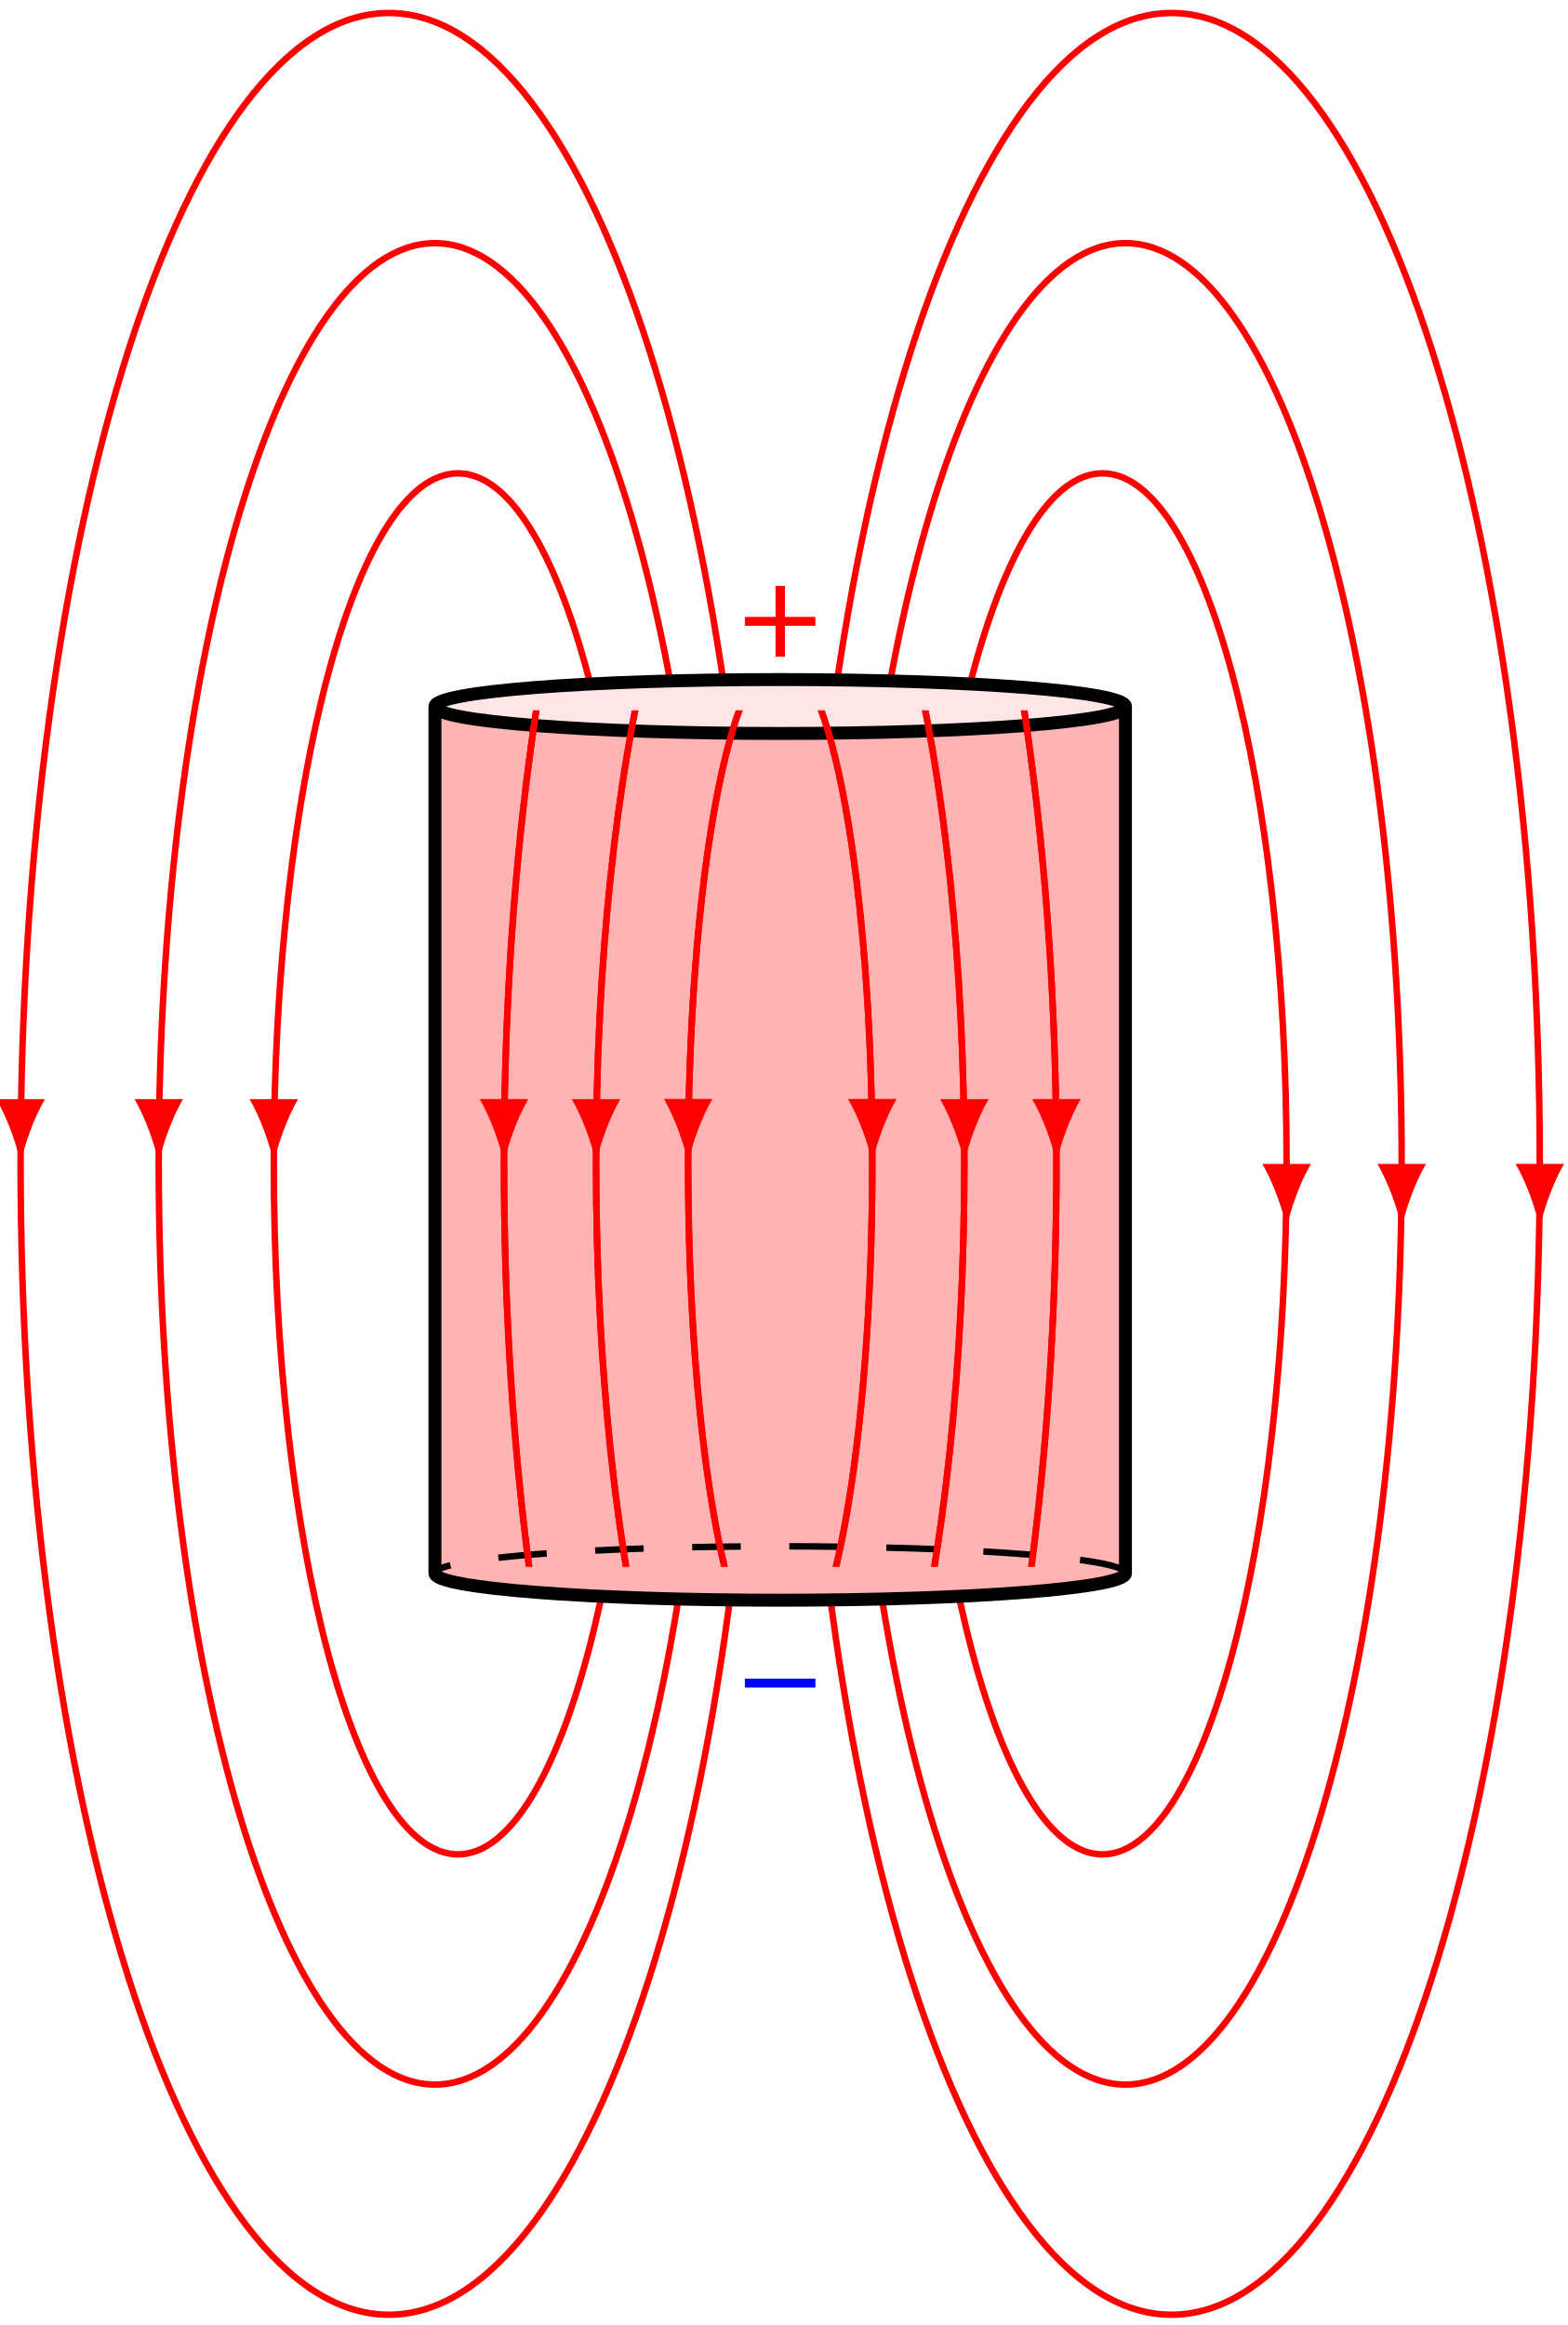
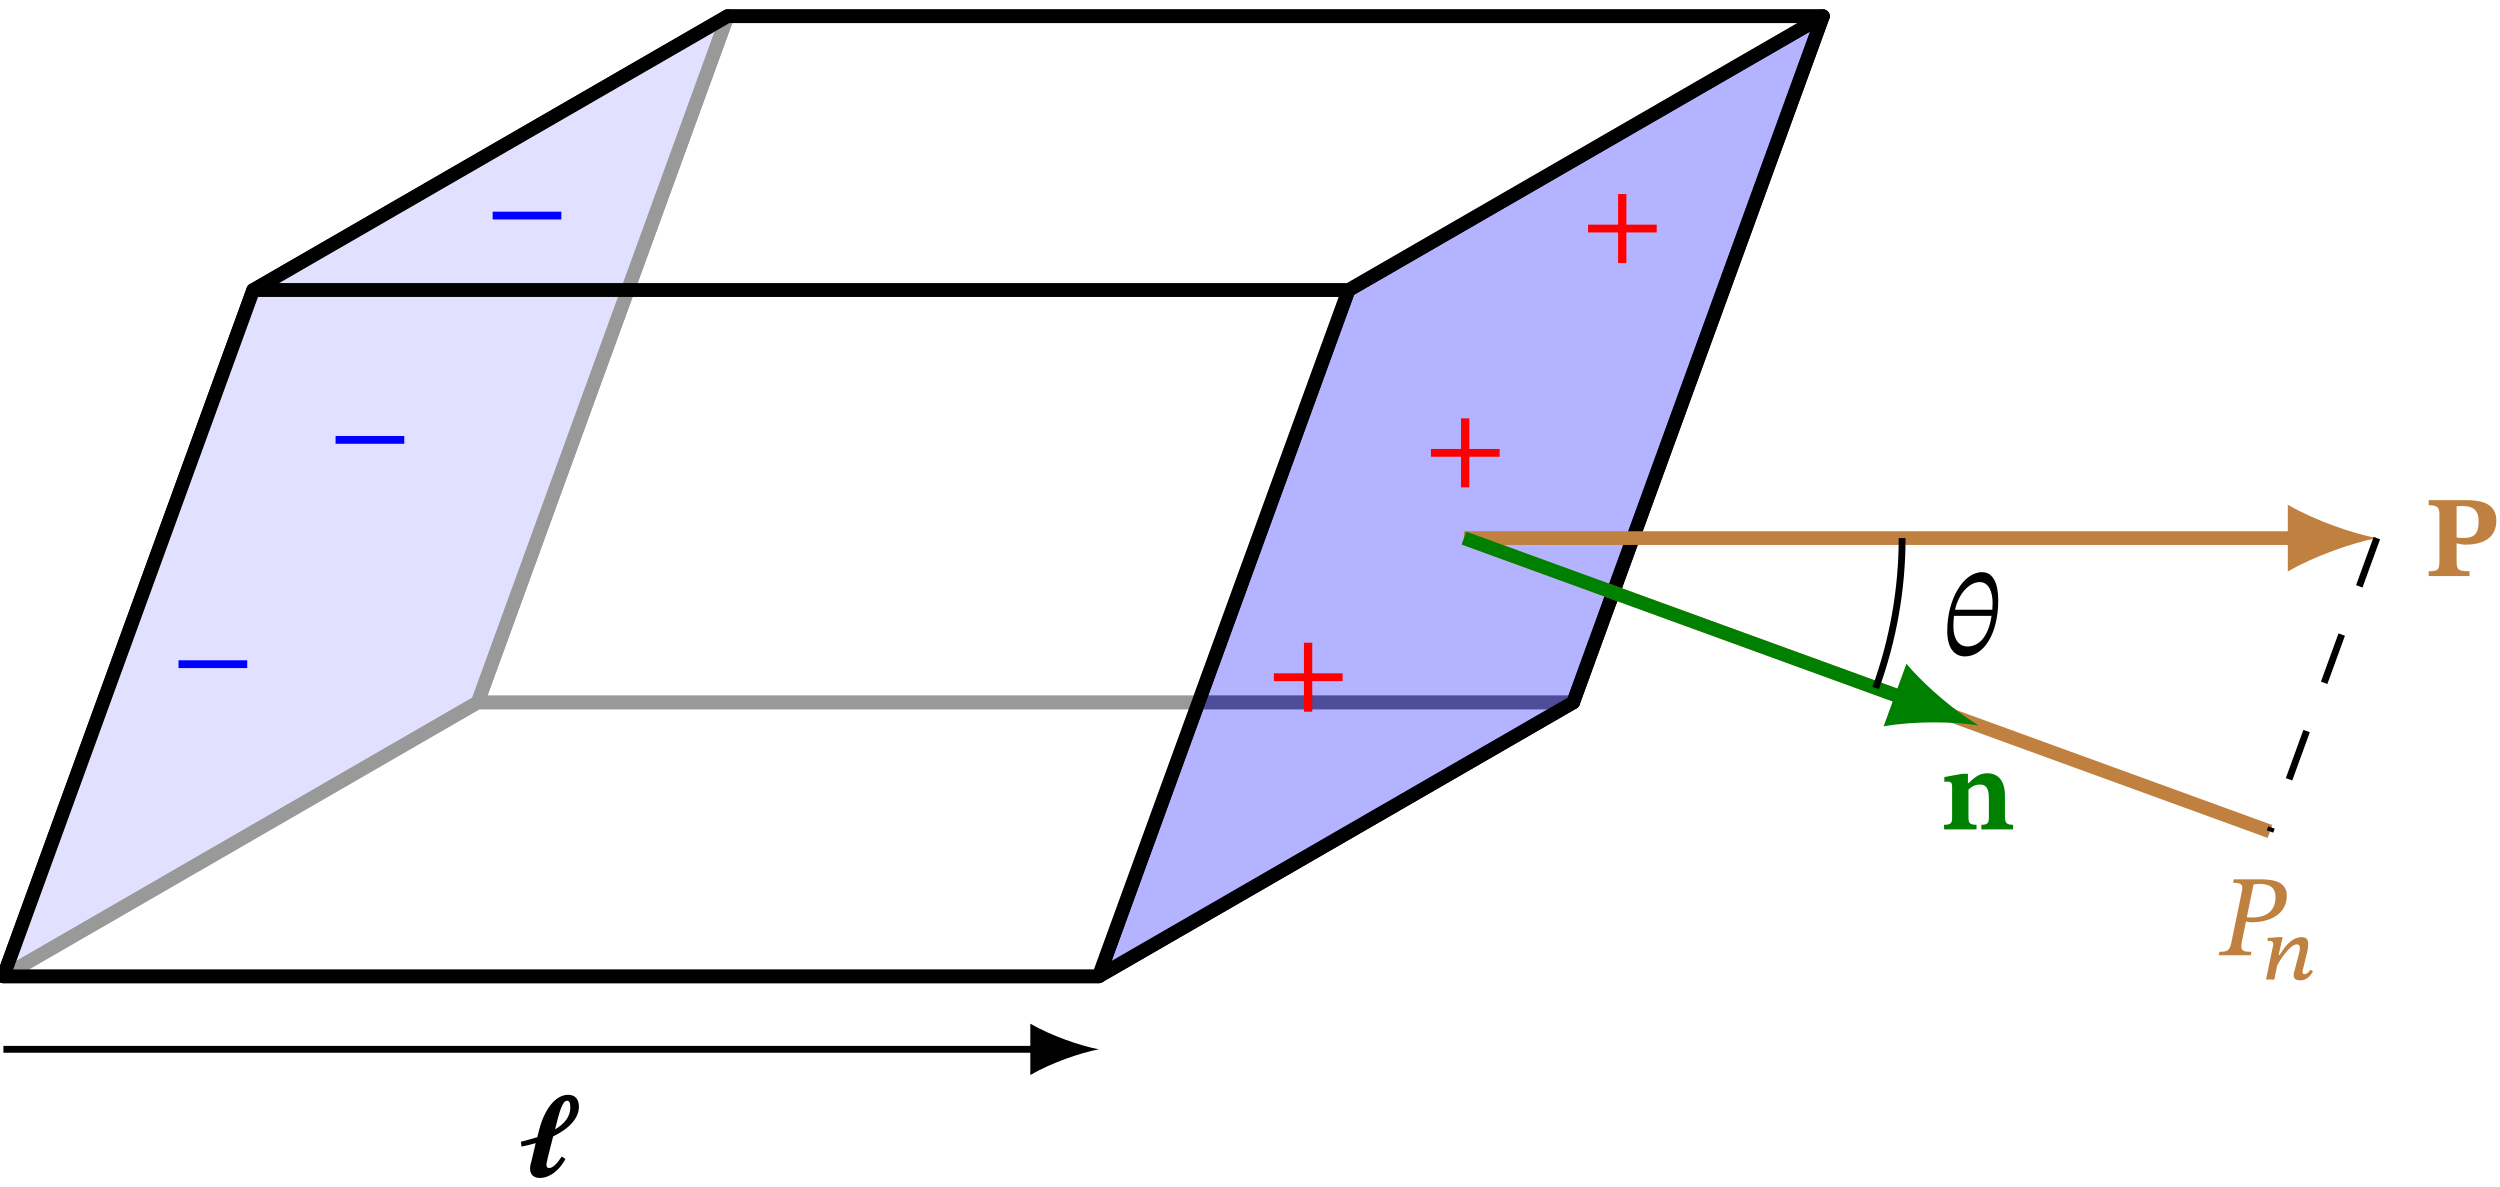
- <svg xmlns="http://www.w3.org/2000/svg" xmlns:xlink="http://www.w3.org/1999/xlink" width="96.539pt" height="143.164pt" viewBox="0 0 96.539 143.164" version="1.2">
+ <svg xmlns="http://www.w3.org/2000/svg" xmlns:xlink="http://www.w3.org/1999/xlink" width="145.566pt" height="69.058pt" viewBox="0 0 145.566 69.058" version="1.2">
  <defs>
    <g>
      <symbol overflow="visible" id="glyph0-0">
-         <path style="stroke:none;" d="M 4.141 1.172 L 4.141 -5.469 L 0.062 -5.469 L 0.062 1.172 Z M 3.781 0.812 L 0.422 0.812 L 0.422 -5.109 L 3.781 -5.109 Z M 2.234 -1.188 L 2.234 -1.297 C 2.234 -2.062 3.359 -2.594 3.359 -3.625 C 3.359 -4.344 2.75 -4.656 2.062 -4.656 C 1.359 -4.656 0.875 -4.266 0.875 -3.703 C 0.875 -3.375 1.016 -3.219 1.234 -3.219 C 1.406 -3.219 1.547 -3.297 1.547 -3.516 C 1.547 -3.781 1.406 -3.797 1.406 -4.016 C 1.406 -4.234 1.594 -4.391 2 -4.391 C 2.453 -4.391 2.719 -4.156 2.719 -3.609 C 2.719 -2.531 1.953 -2.266 1.953 -1.359 L 1.953 -1.188 Z M 2.5 -0.328 C 2.5 -0.547 2.344 -0.75 2.109 -0.75 C 1.844 -0.75 1.688 -0.562 1.688 -0.328 C 1.688 -0.109 1.828 0.062 2.094 0.062 C 2.344 0.062 2.5 -0.109 2.5 -0.328 Z M 2.5 -0.328 " />
+         <path style="stroke:none;" d="M 4 1.141 L 4 -5.281 L 0.062 -5.281 L 0.062 1.141 Z M 3.641 0.781 L 0.406 0.781 L 0.406 -4.938 L 3.641 -4.938 Z M 2.156 -1.141 L 2.156 -1.25 C 2.156 -1.984 3.234 -2.5 3.234 -3.5 C 3.234 -4.188 2.641 -4.5 1.984 -4.5 C 1.312 -4.5 0.844 -4.109 0.844 -3.562 C 0.844 -3.25 0.969 -3.094 1.188 -3.094 C 1.344 -3.094 1.484 -3.188 1.484 -3.391 C 1.484 -3.641 1.344 -3.656 1.344 -3.875 C 1.344 -4.078 1.531 -4.234 1.922 -4.234 C 2.359 -4.234 2.625 -4 2.625 -3.469 C 2.625 -2.438 1.875 -2.188 1.875 -1.312 L 1.875 -1.141 Z M 2.406 -0.328 C 2.406 -0.531 2.266 -0.719 2.031 -0.719 C 1.781 -0.719 1.625 -0.531 1.625 -0.328 C 1.625 -0.094 1.766 0.047 2.016 0.047 C 2.266 0.047 2.406 -0.109 2.406 -0.328 Z M 2.406 -0.328 " />
      </symbol>
      <symbol overflow="visible" id="glyph0-1">
-         <path style="stroke:none;" d="M 4.859 -1.578 L 4.859 -2.125 L 2.984 -2.125 L 2.984 -4.031 L 2.406 -4.031 L 2.406 -2.125 L 0.516 -2.125 L 0.516 -1.578 L 2.406 -1.578 L 2.406 0.328 L 2.984 0.328 L 2.984 -1.578 Z M 4.859 -1.578 " />
+         <path style="stroke:none;" d="M 2.609 0 L 2.609 -0.281 C 1.922 -0.281 1.859 -0.375 1.859 -0.906 L 1.859 -1.906 C 2.016 -1.875 2.203 -1.828 2.359 -1.828 C 3.312 -1.828 4.172 -2.156 4.172 -3.234 C 4.172 -4.219 3.328 -4.422 2.406 -4.422 L 0.234 -4.422 L 0.234 -4.125 C 0.703 -4.125 0.859 -4.031 0.859 -3.594 L 0.859 -0.938 C 0.859 -0.375 0.812 -0.281 0.234 -0.281 L 0.234 0 Z M 2.219 -2.219 C 2.016 -2.219 1.953 -2.234 1.859 -2.25 L 1.859 -4.062 C 2 -4.078 2.062 -4.078 2.188 -4.078 C 2.875 -4.078 3.141 -3.797 3.141 -3.188 C 3.141 -2.391 2.828 -2.219 2.219 -2.219 Z M 2.219 -2.219 " />
      </symbol>
      <symbol overflow="visible" id="glyph0-2">
-         <path style="stroke:none;" d="M 4.859 -1.578 L 4.859 -2.125 L 0.516 -2.125 L 0.516 -1.578 Z M 4.859 -1.578 " />
+         <path style="stroke:none;" d="M 0.812 -4.422 L 0.781 -4.219 C 1.234 -4.219 1.375 -4.141 1.297 -3.75 L 0.703 -0.859 C 0.594 -0.281 0.484 -0.203 -0.016 -0.203 L -0.062 0 L 1.812 0 L 1.844 -0.203 C 1.297 -0.203 1.188 -0.281 1.297 -0.828 L 1.531 -1.969 C 1.609 -1.938 1.734 -1.922 1.859 -1.922 C 2.828 -1.922 3.906 -2.328 3.906 -3.484 C 3.906 -4.188 3.281 -4.422 2.453 -4.422 Z M 1.969 -4.125 C 2.109 -4.141 2.188 -4.156 2.328 -4.156 C 3.016 -4.156 3.25 -3.844 3.25 -3.406 C 3.25 -2.547 2.688 -2.203 1.891 -2.203 C 1.75 -2.203 1.656 -2.203 1.578 -2.219 Z M 1.969 -4.125 " />
+       </symbol>
+       <symbol overflow="visible" id="glyph0-3">
+         <path style="stroke:none;" d="M 2 0 L 2 -0.266 C 1.562 -0.266 1.531 -0.391 1.531 -0.75 L 1.531 -2.312 C 1.719 -2.5 1.938 -2.609 2.203 -2.609 C 2.531 -2.609 2.719 -2.438 2.719 -1.797 L 2.719 -0.75 C 2.719 -0.375 2.672 -0.266 2.281 -0.266 L 2.281 0 L 4.125 0 L 4.125 -0.266 C 3.734 -0.266 3.656 -0.391 3.656 -0.75 L 3.656 -1.953 C 3.656 -2.828 3.266 -3.266 2.625 -3.266 C 2.156 -3.266 1.875 -3.016 1.531 -2.688 L 1.5 -2.688 L 1.5 -3.234 L 1.156 -3.234 L 0.125 -3.047 L 0.125 -2.766 C 0.125 -2.766 0.188 -2.781 0.297 -2.781 C 0.484 -2.781 0.578 -2.734 0.578 -2.484 L 0.578 -0.75 C 0.578 -0.391 0.562 -0.266 0.109 -0.266 L 0.109 0 Z M 2 0 " />
+       </symbol>
+       <symbol overflow="visible" id="glyph0-4">
+         <path style="stroke:none;" d="M 1.625 -1.109 L 1.938 -2.344 C 2.906 -2.812 3.438 -3.422 3.438 -4.078 C 3.438 -4.469 3.25 -4.766 2.812 -4.766 C 2.109 -4.766 1.422 -3.984 1.094 -2.609 L 1.016 -2.297 C 0.719 -2.203 0.406 -2.125 0.062 -2.031 L 0.094 -1.75 C 0.391 -1.812 0.672 -1.875 0.922 -1.953 L 0.703 -1.016 C 0.641 -0.797 0.594 -0.625 0.594 -0.469 C 0.594 -0.156 0.766 0.078 1.172 0.078 C 1.672 0.078 2.266 -0.297 2.656 -1.031 L 2.438 -1.172 C 2.203 -0.812 1.938 -0.5 1.703 -0.5 C 1.594 -0.5 1.547 -0.578 1.547 -0.688 C 1.547 -0.797 1.594 -0.938 1.625 -1.109 Z M 2.047 -2.75 C 2.312 -3.828 2.484 -4.422 2.75 -4.422 C 2.875 -4.422 2.938 -4.297 2.938 -4.031 C 2.938 -3.484 2.594 -3.078 2.047 -2.75 Z M 2.047 -2.75 " />
+       </symbol>
+       <symbol overflow="visible" id="glyph0-5">
+         <path style="stroke:none;" d="M 4.422 -1.516 L 4.422 -1.969 L 0.422 -1.969 L 0.422 -1.516 Z M 4.422 -1.516 " />
+       </symbol>
+       <symbol overflow="visible" id="glyph0-6">
+         <path style="stroke:none;" d="M 4.422 -1.516 L 4.422 -1.969 L 2.656 -1.969 L 2.656 -3.75 L 2.172 -3.75 L 2.172 -1.969 L 0.422 -1.969 L 0.422 -1.516 L 2.172 -1.516 L 2.172 0.266 L 2.656 0.266 L 2.656 -1.516 Z M 4.422 -1.516 " />
+       </symbol>
+       <symbol overflow="visible" id="glyph0-7">
+         <path style="stroke:none;" d="M 3.344 -3.188 C 3.344 -4.156 3.047 -4.812 2.406 -4.812 C 1.312 -4.812 0.375 -3.234 0.375 -1.391 C 0.375 -0.359 0.812 0.094 1.406 0.094 C 2.453 0.094 3.344 -1.141 3.344 -3.188 Z M 1.547 -0.484 C 1.188 -0.484 0.734 -0.734 0.734 -1.672 C 0.734 -1.859 0.75 -2.109 0.766 -2.266 L 2.953 -2.266 C 2.766 -1 2.188 -0.484 1.547 -0.484 Z M 2.266 -4.234 C 2.797 -4.234 3.016 -3.656 3.016 -3.016 C 3.016 -2.906 3 -2.75 3 -2.625 L 0.828 -2.625 C 1.062 -3.641 1.703 -4.234 2.266 -4.234 Z M 2.266 -4.234 " />
+       </symbol>
+       <symbol overflow="visible" id="glyph1-0">
+         <path style="stroke:none;" d="M 2.672 0.766 L 2.672 -3.516 L 0.047 -3.516 L 0.047 0.766 Z M 2.438 0.516 L 0.281 0.516 L 0.281 -3.297 L 2.438 -3.297 Z M 1.438 -0.766 L 1.438 -0.828 C 1.438 -1.328 2.156 -1.672 2.156 -2.328 C 2.156 -2.797 1.766 -3 1.328 -3 C 0.875 -3 0.562 -2.75 0.562 -2.375 C 0.562 -2.172 0.656 -2.062 0.797 -2.062 C 0.906 -2.062 1 -2.125 1 -2.266 C 1 -2.438 0.906 -2.438 0.906 -2.594 C 0.906 -2.719 1.016 -2.828 1.281 -2.828 C 1.578 -2.828 1.75 -2.672 1.75 -2.312 C 1.75 -1.625 1.25 -1.469 1.25 -0.875 L 1.25 -0.766 Z M 1.609 -0.219 C 1.609 -0.359 1.516 -0.484 1.359 -0.484 C 1.188 -0.484 1.094 -0.359 1.094 -0.219 C 1.094 -0.062 1.172 0.031 1.344 0.031 C 1.516 0.031 1.609 -0.078 1.609 -0.219 Z M 1.609 -0.219 " />
+       </symbol>
+       <symbol overflow="visible" id="glyph1-1">
+         <path style="stroke:none;" d="M 2.938 -0.578 C 2.859 -0.469 2.734 -0.312 2.578 -0.312 C 2.5 -0.312 2.469 -0.359 2.469 -0.422 C 2.469 -0.469 2.469 -0.5 2.469 -0.5 L 2.766 -1.719 C 2.781 -1.812 2.797 -1.953 2.797 -2.078 C 2.797 -2.281 2.734 -2.469 2.422 -2.469 C 1.734 -2.469 1.281 -1.656 1.141 -1.438 L 1.078 -1.438 L 1.312 -2.469 L 1.094 -2.469 L 0.438 -2.422 L 0.438 -2.234 C 0.438 -2.234 0.516 -2.25 0.578 -2.25 C 0.719 -2.25 0.766 -2.172 0.766 -2.078 C 0.766 -2 0.734 -1.891 0.734 -1.891 L 0.344 0 L 0.828 0 L 0.984 -0.797 C 1.109 -1.062 1.719 -2.047 2.141 -2.047 C 2.281 -2.047 2.312 -1.953 2.312 -1.812 C 2.312 -1.719 2.281 -1.578 2.281 -1.578 L 1.984 -0.453 C 1.953 -0.406 1.953 -0.312 1.953 -0.25 C 1.953 -0.109 2.016 0.047 2.344 0.047 C 2.781 0.047 2.984 -0.328 3.078 -0.469 Z M 2.938 -0.578 " />
      </symbol>
    </g>
    <clipPath id="clip1">
-       <path d="M 0 0 L 53 0 L 53 142.746 L 0 142.746 Z M 0 0 " />
+       <path d="M 141 29 L 145.348 29 L 145.348 34 L 141 34 Z M 141 29 " />
    </clipPath>
    <clipPath id="clip2">
-       <path d="M 43 0 L 96.309 0 L 96.309 142.746 L 43 142.746 Z M 43 0 " />
-     </clipPath>
-     <clipPath id="clip3">
-       <path d="M 93 71 L 96.309 71 L 96.309 76 L 93 76 Z M 93 71 " />
-     </clipPath>
-     <clipPath id="clip4">
-       <path d="M 26.781 43.742 L 69.301 43.742 L 69.301 96.469 L 26.781 96.469 Z M 26.781 43.742 " />
-     </clipPath>
-     <clipPath id="clip5">
-       <path d="M 26.781 43.742 L 69.301 43.742 L 69.301 96.469 L 26.781 96.469 Z M 26.781 43.742 " />
-     </clipPath>
-     <clipPath id="clip6">
-       <path d="M 31 43.742 L 66 43.742 L 66 96.469 L 31 96.469 Z M 31 43.742 " />
-     </clipPath>
-     <clipPath id="clip7">
-       <path d="M 31 43.742 L 66 43.742 L 66 96.469 L 31 96.469 Z M 31 43.742 " />
-     </clipPath>
-     <clipPath id="clip8">
-       <path d="M 36 43.742 L 60 43.742 L 60 96.469 L 36 96.469 Z M 36 43.742 " />
-     </clipPath>
-     <clipPath id="clip9">
-       <path d="M 36 43.742 L 60 43.742 L 60 96.469 L 36 96.469 Z M 36 43.742 " />
+       <path d="M 30 63 L 34 63 L 34 68.586 L 30 68.586 Z M 30 63 " />
    </clipPath>
  </defs>
  <g id="surface1">
+     <path style="fill-rule:nonzero;fill:rgb(100%,100%,100%);fill-opacity:0.6;stroke-width:0.797;stroke-linecap:butt;stroke-linejoin:round;stroke:rgb(0%,0%,0%);stroke-opacity:1;stroke-miterlimit:10;" d="M 27.617 15.944 L 91.399 15.944 L 105.942 55.901 L 42.16 55.901 Z M 27.617 15.944 " transform="matrix(1,0,0,-1,0.199,56.846)" />
+     <path style="fill-rule:nonzero;fill:rgb(50%,50%,100%);fill-opacity:0.6;stroke-width:0.797;stroke-linecap:butt;stroke-linejoin:round;stroke:rgb(0%,0%,0%);stroke-opacity:1;stroke-miterlimit:10;" d="M 0 -0.002 L 14.543 39.955 L 42.16 55.901 L 27.617 15.944 Z M 0 -0.002 " transform="matrix(1,0,0,-1,0.199,56.846)" />
+     <path style="fill-rule:nonzero;fill:rgb(100%,100%,100%);fill-opacity:0.6;stroke-width:0.797;stroke-linecap:butt;stroke-linejoin:round;stroke:rgb(0%,0%,0%);stroke-opacity:1;stroke-miterlimit:10;" d="M 0 -0.002 L 63.778 -0.002 L 91.399 15.944 L 27.617 15.944 Z M 0 -0.002 " transform="matrix(1,0,0,-1,0.199,56.846)" />
+     <path style="fill-rule:nonzero;fill:rgb(50%,50%,100%);fill-opacity:0.6;stroke-width:0.797;stroke-linecap:butt;stroke-linejoin:round;stroke:rgb(0%,0%,0%);stroke-opacity:1;stroke-miterlimit:10;" d="M 63.778 -0.002 L 78.321 39.955 L 105.942 55.901 L 91.399 15.944 Z M 63.778 -0.002 " transform="matrix(1,0,0,-1,0.199,56.846)" />
+     <path style="fill-rule:nonzero;fill:rgb(100%,100%,100%);fill-opacity:0.6;stroke-width:0.797;stroke-linecap:butt;stroke-linejoin:round;stroke:rgb(0%,0%,0%);stroke-opacity:1;stroke-miterlimit:10;" d="M 14.543 39.955 L 78.321 39.955 L 105.942 55.901 L 42.16 55.901 Z M 14.543 39.955 " transform="matrix(1,0,0,-1,0.199,56.846)" />
+     <path style="fill-rule:nonzero;fill:rgb(100%,100%,100%);fill-opacity:0.6;stroke-width:0.797;stroke-linecap:butt;stroke-linejoin:round;stroke:rgb(0%,0%,0%);stroke-opacity:1;stroke-miterlimit:10;" d="M 0 -0.002 L 63.778 -0.002 L 78.321 39.955 L 14.543 39.955 Z M 0 -0.002 " transform="matrix(1,0,0,-1,0.199,56.846)" />
+     <path style="fill:none;stroke-width:0.797;stroke-linecap:butt;stroke-linejoin:miter;stroke:rgb(75%,50%,25%);stroke-opacity:1;stroke-miterlimit:10;" d="M 85.043 25.514 L 133.528 25.514 " transform="matrix(1,0,0,-1,0.199,56.846)" />
+     <path style=" stroke:none;fill-rule:nonzero;fill:rgb(75%,50%,25%);fill-opacity:1;" d="M 138.391 31.332 C 137.008 31.074 134.766 30.297 133.211 29.391 L 133.211 33.277 C 134.766 32.371 137.008 31.594 138.391 31.332 " />
    <g clip-path="url(#clip1)" clip-rule="nonzero">
-       <path style="fill:none;stroke-width:0.399;stroke-linecap:butt;stroke-linejoin:miter;stroke:rgb(100%,0%,0%);stroke-opacity:1;stroke-miterlimit:10;" d="M -1.417 0.001 C -1.417 39.138 -11.569 70.864 -24.096 70.864 C -36.62 70.864 -46.772 39.138 -46.772 0.001 C -46.772 -39.14 -36.62 -70.866 -24.096 -70.866 C -11.569 -70.866 -1.417 -39.14 -1.417 0.001 Z M -1.417 0.001 " transform="matrix(1,0,0,-1,48.0415,71.665)" />
+       <g style="fill:rgb(75%,50%,25%);fill-opacity:1;">
+         <use xlink:href="#glyph0-1" x="141.18" y="33.543" />
+       </g>
    </g>
-     <path style=" stroke:none;fill-rule:nonzero;fill:rgb(100%,0%,0%);fill-opacity:1;" d="M 1.27 71.664 C 1.469 70.602 2.066 68.875 2.766 67.68 L -0.227 67.68 C 0.473 68.875 1.07 70.602 1.27 71.664 " />
+     <path style="fill:none;stroke-width:0.797;stroke-linecap:butt;stroke-linejoin:miter;stroke:rgb(75%,50%,25%);stroke-opacity:1;stroke-miterlimit:10;" d="M 85.043 25.514 L 131.973 8.432 " transform="matrix(1,0,0,-1,0.199,56.846)" />
+     <g style="fill:rgb(75%,50%,25%);fill-opacity:1;">
+       <use xlink:href="#glyph0-2" x="129.246" y="55.623" />
+     </g>
+     <g style="fill:rgb(75%,50%,25%);fill-opacity:1;">
+       <use xlink:href="#glyph1-1" x="131.6" y="57.035" />
+     </g>
+     <path style="fill:none;stroke-width:0.797;stroke-linecap:butt;stroke-linejoin:miter;stroke:rgb(0%,50%,0%);stroke-opacity:1;stroke-miterlimit:10;" d="M 85.043 25.514 L 110.629 16.201 " transform="matrix(1,0,0,-1,0.199,56.846)" />
+     <path style=" stroke:none;fill-rule:nonzero;fill:rgb(0%,50%,0%);fill-opacity:1;" d="M 115.207 42.242 C 114 41.523 112.156 40.027 111.004 38.645 L 109.676 42.293 C 111.445 41.973 113.82 42.012 115.207 42.242 " />
+     <g style="fill:rgb(0%,50%,0%);fill-opacity:1;">
+       <use xlink:href="#glyph0-3" x="113.086" y="48.291" />
+     </g>
+     <path style="fill:none;stroke-width:0.399;stroke-linecap:butt;stroke-linejoin:miter;stroke:rgb(0%,0%,0%);stroke-opacity:1;stroke-miterlimit:10;" d="M 0 -4.252 L 60.192 -4.252 " transform="matrix(1,0,0,-1,0.199,56.846)" />
+     <path style=" stroke:none;fill-rule:nonzero;fill:rgb(0%,0%,0%);fill-opacity:1;" d="M 63.977 61.098 C 62.914 60.898 61.188 60.301 59.992 59.605 L 59.992 62.594 C 61.188 61.895 62.914 61.297 63.977 61.098 " />
    <g clip-path="url(#clip2)" clip-rule="nonzero">
-       <path style="fill:none;stroke-width:0.399;stroke-linecap:butt;stroke-linejoin:miter;stroke:rgb(100%,0%,0%);stroke-opacity:1;stroke-miterlimit:10;" d="M 1.416 0.001 C 1.416 -39.14 11.572 -70.866 24.095 -70.866 C 36.619 -70.866 46.771 -39.14 46.771 0.001 C 46.771 39.138 36.619 70.864 24.095 70.864 C 11.572 70.864 1.416 39.138 1.416 0.001 Z M 1.416 0.001 " transform="matrix(1,0,0,-1,48.0415,71.665)" />
+       <g style="fill:rgb(0%,0%,0%);fill-opacity:1;">
+         <use xlink:href="#glyph0-4" x="30.27" y="68.512" />
+       </g>
    </g>
-     <g clip-path="url(#clip3)" clip-rule="nonzero">
-       <path style=" stroke:none;fill-rule:nonzero;fill:rgb(100%,0%,0%);fill-opacity:1;" d="M 94.812 75.648 C 94.613 74.586 94.016 72.859 93.32 71.664 L 96.309 71.664 C 95.609 72.859 95.012 74.586 94.812 75.648 " />
+     <path style="fill:none;stroke-width:0.399;stroke-linecap:butt;stroke-linejoin:miter;stroke:rgb(0%,0%,0%);stroke-opacity:1;stroke-dasharray:2.989,2.989;stroke-miterlimit:10;" d="M 138.196 25.514 L 131.977 8.432 " transform="matrix(1,0,0,-1,0.199,56.846)" />
+     <g style="fill:rgb(0%,0%,100%);fill-opacity:1;">
+       <use xlink:href="#glyph0-5" x="9.973" y="40.416" />
    </g>
-     <path style="fill:none;stroke-width:0.399;stroke-linecap:butt;stroke-linejoin:miter;stroke:rgb(100%,0%,0%);stroke-opacity:1;stroke-miterlimit:10;" d="M -4.252 0.001 C -4.252 31.31 -11.866 56.692 -21.26 56.692 C -30.655 56.692 -38.268 31.31 -38.268 0.001 C -38.268 -31.312 -30.655 -56.694 -21.26 -56.694 C -11.866 -56.694 -4.252 -31.312 -4.252 0.001 Z M -4.252 0.001 " transform="matrix(1,0,0,-1,48.0415,71.665)" />
-     <path style=" stroke:none;fill-rule:nonzero;fill:rgb(100%,0%,0%);fill-opacity:1;" d="M 9.773 71.664 C 9.973 70.598 10.57 68.871 11.27 67.676 L 8.281 67.676 C 8.977 68.871 9.574 70.598 9.773 71.664 " />
-     <path style="fill:none;stroke-width:0.399;stroke-linecap:butt;stroke-linejoin:miter;stroke:rgb(100%,0%,0%);stroke-opacity:1;stroke-miterlimit:10;" d="M 4.251 0.001 C 4.251 -31.312 11.865 -56.694 21.259 -56.694 C 30.654 -56.694 38.267 -31.312 38.267 0.001 C 38.267 31.31 30.654 56.692 21.259 56.692 C 11.865 56.692 4.251 31.31 4.251 0.001 Z M 4.251 0.001 " transform="matrix(1,0,0,-1,48.0415,71.665)" />
-     <path style=" stroke:none;fill-rule:nonzero;fill:rgb(100%,0%,0%);fill-opacity:1;" d="M 86.309 75.652 C 86.109 74.59 85.512 72.863 84.816 71.668 L 87.805 71.668 C 87.105 72.863 86.508 74.59 86.309 75.652 " />
-     <path style="fill:none;stroke-width:0.399;stroke-linecap:butt;stroke-linejoin:miter;stroke:rgb(100%,0%,0%);stroke-opacity:1;stroke-miterlimit:10;" d="M -8.502 0.001 C -8.502 23.481 -13.581 42.52 -19.842 42.52 C -26.104 42.52 -31.182 23.481 -31.182 0.001 C -31.182 -23.483 -26.104 -42.519 -19.842 -42.519 C -13.581 -42.519 -8.502 -23.483 -8.502 0.001 Z M -8.502 0.001 " transform="matrix(1,0,0,-1,48.0415,71.665)" />
-     <path style=" stroke:none;fill-rule:nonzero;fill:rgb(100%,0%,0%);fill-opacity:1;" d="M 16.859 71.664 C 17.059 70.602 17.656 68.875 18.355 67.68 L 15.367 67.68 C 16.062 68.875 16.66 70.602 16.859 71.664 " />
-     <path style="fill:none;stroke-width:0.399;stroke-linecap:butt;stroke-linejoin:miter;stroke:rgb(100%,0%,0%);stroke-opacity:1;stroke-miterlimit:10;" d="M 8.505 0.001 C 8.505 -23.483 13.58 -42.519 19.841 -42.519 C 26.103 -42.519 31.181 -23.483 31.181 0.001 C 31.181 23.481 26.103 42.52 19.841 42.52 C 13.58 42.52 8.505 23.481 8.505 0.001 Z M 8.505 0.001 " transform="matrix(1,0,0,-1,48.0415,71.665)" />
-     <path style=" stroke:none;fill-rule:nonzero;fill:rgb(100%,0%,0%);fill-opacity:1;" d="M 79.223 75.652 C 79.023 74.59 78.426 72.863 77.727 71.668 L 80.719 71.668 C 80.02 72.863 79.422 74.59 79.223 75.652 " />
-     <path style=" stroke:none;fill-rule:nonzero;fill:rgb(100%,70%,70%);fill-opacity:1;" d="M 26.781 96.875 C 26.781 97.793 36.301 98.535 48.043 98.535 C 59.781 98.535 69.301 97.793 69.301 96.875 L 69.301 43.504 C 69.301 44.422 59.781 45.164 48.043 45.164 C 36.301 45.164 26.781 44.422 26.781 43.504 Z M 26.781 96.875 " />
-     <path style=" stroke:none;fill-rule:nonzero;fill:rgb(100%,89.999%,89.999%);fill-opacity:1;" d="M 26.781 43.504 C 26.781 42.586 36.301 41.844 48.043 41.844 C 59.781 41.844 69.301 42.586 69.301 43.504 C 69.301 44.422 59.781 45.164 48.043 45.164 C 36.301 45.164 26.781 44.422 26.781 43.504 Z M 26.781 43.504 " />
-     <path style="fill:none;stroke-width:0.797;stroke-linecap:butt;stroke-linejoin:miter;stroke:rgb(0%,0%,0%);stroke-opacity:1;stroke-miterlimit:10;" d="M -21.26 -25.21 C -21.26 -26.128 -11.741 -26.87 0.001 -26.87 C 11.74 -26.87 21.259 -26.128 21.259 -25.21 L 21.259 28.161 C 21.259 29.079 11.74 29.821 0.001 29.821 C -11.741 29.821 -21.26 29.079 -21.26 28.161 Z M -21.26 28.161 C -21.26 27.243 -11.741 26.501 0.001 26.501 C 11.74 26.501 21.259 27.243 21.259 28.161 " transform="matrix(1,0,0,-1,48.0415,71.665)" />
-     <path style="fill:none;stroke-width:0.399;stroke-linecap:butt;stroke-linejoin:miter;stroke:rgb(0%,0%,0%);stroke-opacity:1;stroke-dasharray:2.989,2.989;stroke-miterlimit:10;" d="M 21.259 -25.21 C 21.259 -24.296 11.74 -23.55 0.001 -23.55 C -11.741 -23.55 -21.26 -24.296 -21.26 -25.21 " transform="matrix(1,0,0,-1,48.0415,71.665)" />
    <g style="fill:rgb(100%,0%,0%);fill-opacity:1;">
-       <use xlink:href="#glyph0-1" x="45.349" y="40.111" />
+       <use xlink:href="#glyph0-6" x="73.752" y="41.173" />
    </g>
    <g style="fill:rgb(0%,0%,100%);fill-opacity:1;">
-       <use xlink:href="#glyph0-2" x="45.349" y="105.489" />
+       <use xlink:href="#glyph0-5" x="19.118" y="27.355" />
    </g>
-     <g clip-path="url(#clip4)" clip-rule="nonzero">
-       <path style="fill:none;stroke-width:0.399;stroke-linecap:butt;stroke-linejoin:miter;stroke:rgb(100%,0%,0%);stroke-opacity:1;stroke-miterlimit:10;" d="M -17.006 0.001 C -17.006 32.876 -9.393 59.528 0.001 59.528 C 9.392 59.528 17.009 32.876 17.009 0.001 C 17.009 -32.878 9.392 -59.526 0.001 -59.526 C -9.393 -59.526 -17.006 -32.878 -17.006 0.001 Z M -17.006 0.001 " transform="matrix(1,0,0,-1,48.0415,71.665)" />
+     <g style="fill:rgb(100%,0%,0%);fill-opacity:1;">
+       <use xlink:href="#glyph0-6" x="82.898" y="28.111" />
    </g>
-     <path style=" stroke:none;fill-rule:nonzero;fill:rgb(100%,0%,0%);fill-opacity:1;" d="M 65.051 71.66 C 65.25 70.598 65.848 68.871 66.543 67.676 L 63.555 67.676 C 64.254 68.871 64.852 70.598 65.051 71.66 " />
-     <g clip-path="url(#clip5)" clip-rule="nonzero">
-       <path style="fill:none;stroke-width:0.399;stroke-linecap:butt;stroke-linejoin:miter;stroke:rgb(100%,0%,0%);stroke-opacity:1;stroke-miterlimit:10;" d="M 17.009 0.001 C 17.009 32.876 9.392 59.528 0.001 59.528 C -9.393 59.528 -17.006 32.876 -17.006 0.001 C -17.006 -32.878 -9.393 -59.526 0.001 -59.526 C 9.392 -59.526 17.009 -32.878 17.009 0.001 Z M 17.009 0.001 " transform="matrix(1,0,0,-1,48.0415,71.665)" />
+     <g style="fill:rgb(0%,0%,100%);fill-opacity:1;">
+       <use xlink:href="#glyph0-5" x="28.264" y="14.294" />
    </g>
-     <path style=" stroke:none;fill-rule:nonzero;fill:rgb(100%,0%,0%);fill-opacity:1;" d="M 31.035 71.66 C 31.234 70.598 31.832 68.871 32.527 67.676 L 29.539 67.676 C 30.238 68.871 30.836 70.598 31.035 71.66 " />
-     <g clip-path="url(#clip6)" clip-rule="nonzero">
-       <path style="fill:none;stroke-width:0.399;stroke-linecap:butt;stroke-linejoin:miter;stroke:rgb(100%,0%,0%);stroke-opacity:1;stroke-miterlimit:10;" d="M -11.338 0.001 C -11.338 25.048 -6.264 45.356 0.001 45.356 C 6.263 45.356 11.337 25.048 11.337 0.001 C 11.337 -25.05 6.263 -45.355 0.001 -45.355 C -6.264 -45.355 -11.338 -25.05 -11.338 0.001 Z M -11.338 0.001 " transform="matrix(1,0,0,-1,48.0415,71.665)" />
+     <g style="fill:rgb(100%,0%,0%);fill-opacity:1;">
+       <use xlink:href="#glyph0-6" x="92.043" y="15.05" />
    </g>
-     <path style=" stroke:none;fill-rule:nonzero;fill:rgb(100%,0%,0%);fill-opacity:1;" d="M 59.379 71.664 C 59.578 70.602 60.176 68.875 60.875 67.68 L 57.887 67.68 C 58.582 68.875 59.18 70.602 59.379 71.664 " />
-     <g clip-path="url(#clip7)" clip-rule="nonzero">
-       <path style="fill:none;stroke-width:0.399;stroke-linecap:butt;stroke-linejoin:miter;stroke:rgb(100%,0%,0%);stroke-opacity:1;stroke-miterlimit:10;" d="M 11.337 0.001 C 11.337 25.048 6.263 45.356 0.001 45.356 C -6.264 45.356 -11.338 25.048 -11.338 0.001 C -11.338 -25.05 -6.264 -45.355 0.001 -45.355 C 6.263 -45.355 11.337 -25.05 11.337 0.001 Z M 11.337 0.001 " transform="matrix(1,0,0,-1,48.0415,71.665)" />
+     <path style="fill:none;stroke-width:0.399;stroke-linecap:butt;stroke-linejoin:miter;stroke:rgb(0%,0%,0%);stroke-opacity:1;stroke-miterlimit:10;" d="M 110.555 25.514 C 110.555 22.537 110.031 19.584 109.016 16.787 " transform="matrix(1,0,0,-1,0.199,56.846)" />
+     <g style="fill:rgb(0%,0%,0%);fill-opacity:1;">
+       <use xlink:href="#glyph0-7" x="113.006" y="38.127" />
    </g>
-     <path style=" stroke:none;fill-rule:nonzero;fill:rgb(100%,0%,0%);fill-opacity:1;" d="M 36.703 71.664 C 36.902 70.602 37.5 68.875 38.195 67.68 L 35.207 67.68 C 35.906 68.875 36.504 70.602 36.703 71.664 " />
-     <g clip-path="url(#clip8)" clip-rule="nonzero">
-       <path style="fill:none;stroke-width:0.399;stroke-linecap:butt;stroke-linejoin:miter;stroke:rgb(100%,0%,0%);stroke-opacity:1;stroke-miterlimit:10;" d="M -5.67 0.001 C -5.67 17.22 -3.131 31.181 0.001 31.181 C 3.13 31.181 5.669 17.22 5.669 0.001 C 5.669 -17.222 3.13 -31.183 0.001 -31.183 C -3.131 -31.183 -5.67 -17.222 -5.67 0.001 Z M -5.67 0.001 " transform="matrix(1,0,0,-1,48.0415,71.665)" />
-     </g>
-     <path style=" stroke:none;fill-rule:nonzero;fill:rgb(100%,0%,0%);fill-opacity:1;" d="M 53.711 71.652 C 53.91 70.59 54.508 68.863 55.207 67.668 L 52.215 67.668 C 52.914 68.863 53.512 70.59 53.711 71.652 " />
-     <g clip-path="url(#clip9)" clip-rule="nonzero">
-       <path style="fill:none;stroke-width:0.399;stroke-linecap:butt;stroke-linejoin:miter;stroke:rgb(100%,0%,0%);stroke-opacity:1;stroke-miterlimit:10;" d="M 5.669 0.001 C 5.669 17.22 3.13 31.181 0.001 31.181 C -3.131 31.181 -5.67 17.22 -5.67 0.001 C -5.67 -17.222 -3.131 -31.183 0.001 -31.183 C 3.13 -31.183 5.669 -17.222 5.669 0.001 Z M 5.669 0.001 " transform="matrix(1,0,0,-1,48.0415,71.665)" />
-     </g>
-     <path style=" stroke:none;fill-rule:nonzero;fill:rgb(100%,0%,0%);fill-opacity:1;" d="M 42.371 71.652 C 42.57 70.59 43.168 68.863 43.867 67.668 L 40.879 67.668 C 41.574 68.863 42.172 70.59 42.371 71.652 " />
  </g>
</svg>
